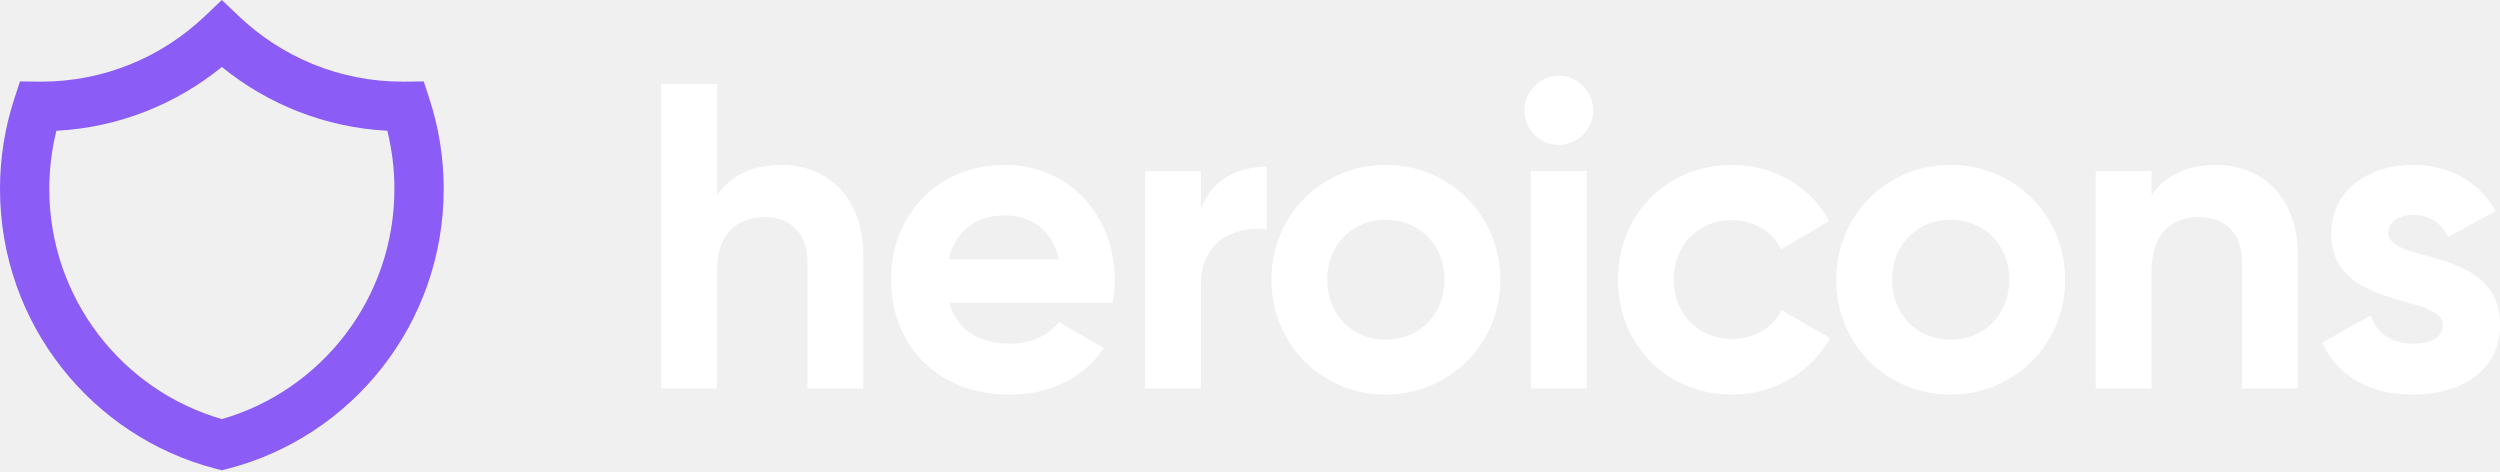
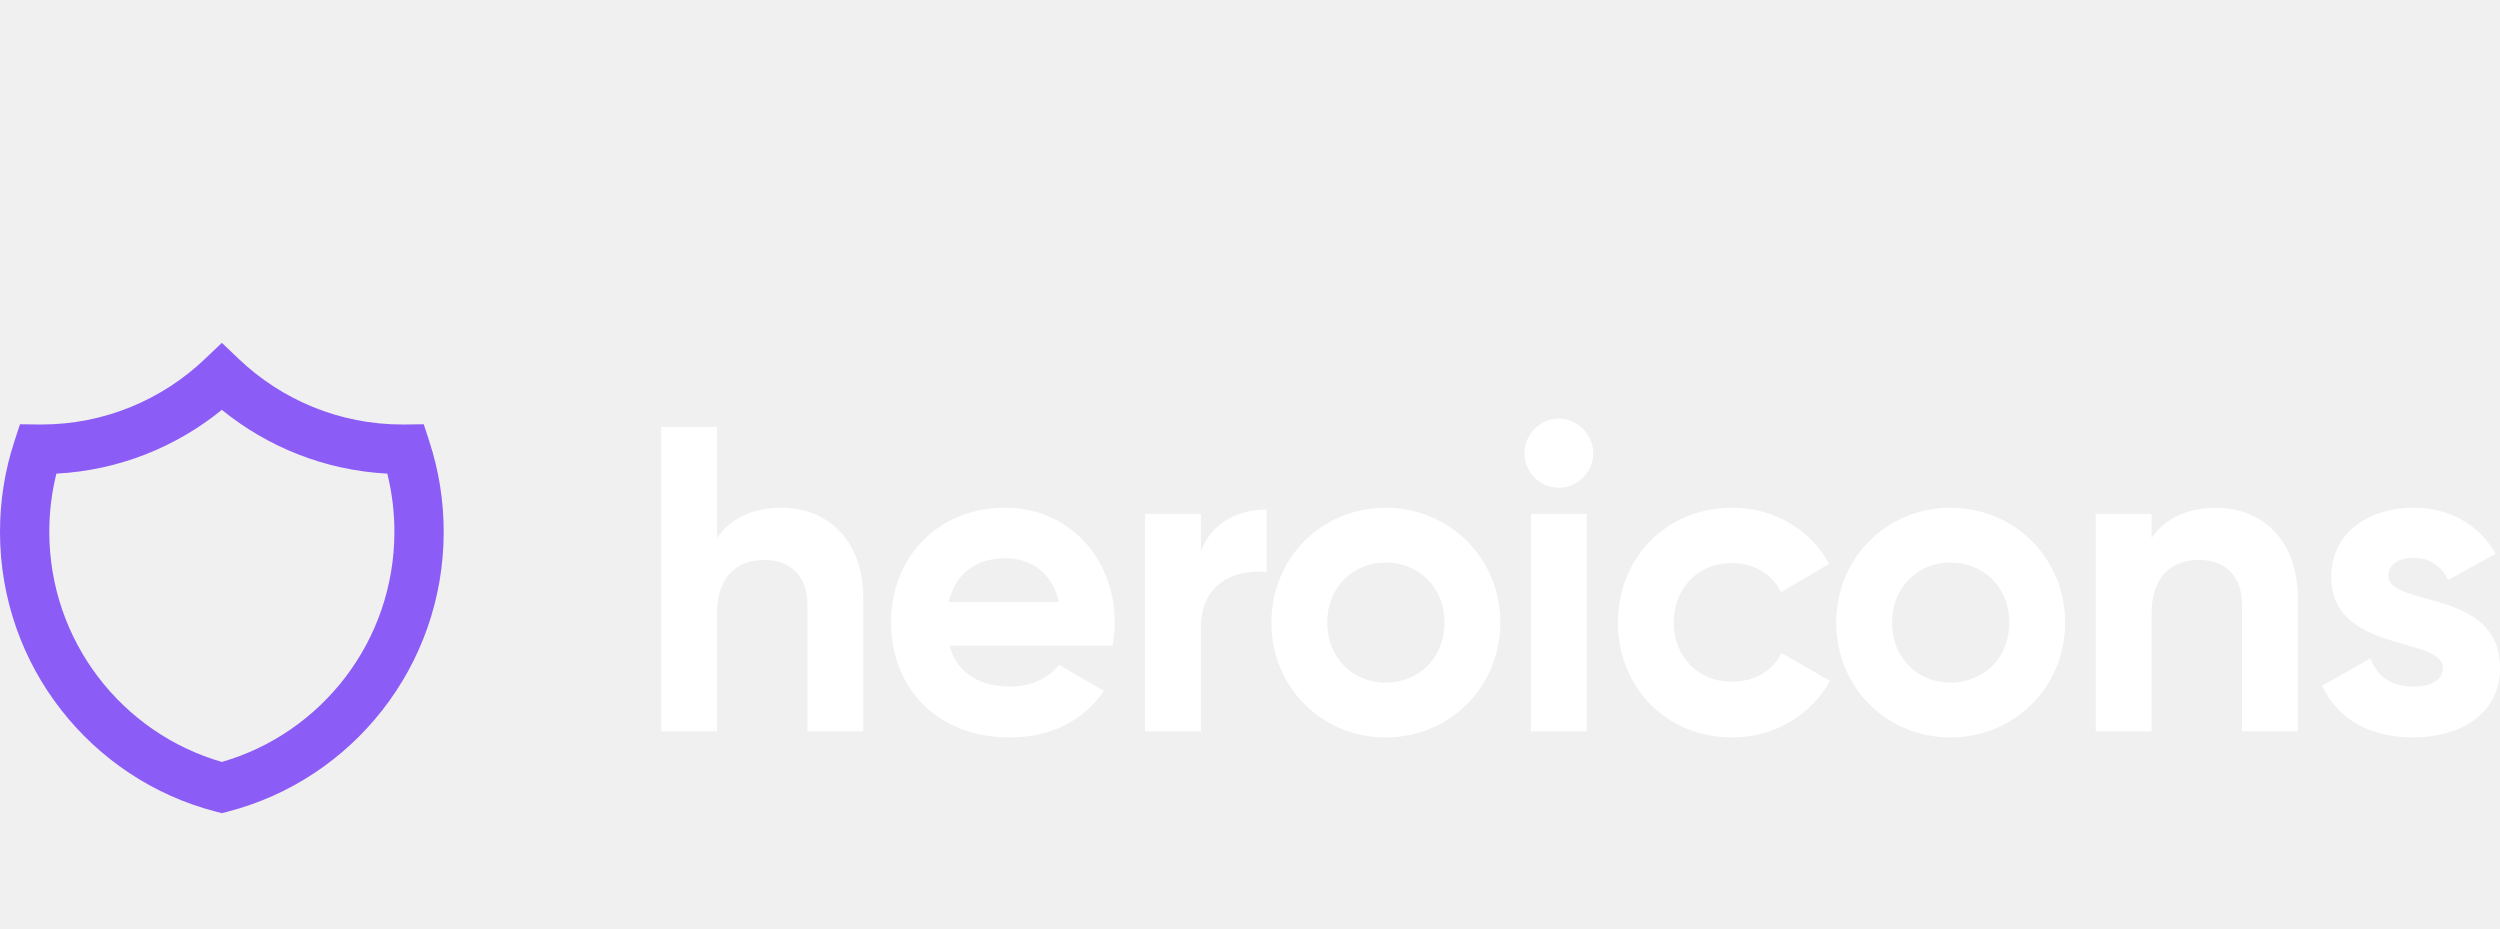
- <svg xmlns="http://www.w3.org/2000/svg" width="350" height="66" viewBox="0 0 350 66" fill="none">
-   <path fill-rule="evenodd" clip-rule="evenodd" d="M31.059 0L33.432 2.257C39.413 7.947 47.481 11.432 56.366 11.432C56.508 11.432 56.649 11.431 56.79 11.429L59.321 11.398L60.111 13.813C61.414 17.794 62.118 22.045 62.118 26.453C62.118 45.302 49.283 61.131 31.919 65.62L31.059 65.843L30.199 65.62C12.834 61.131 0 45.302 0 26.453C0 22.045 0.704 17.794 2.007 13.813L2.797 11.398L5.328 11.429C5.469 11.431 5.61 11.432 5.752 11.432C14.637 11.432 22.705 7.947 28.686 2.257L31.059 0ZM7.893 18.308C7.246 20.913 6.902 23.641 6.902 26.453C6.902 41.749 17.109 54.66 31.059 58.672C45.009 54.66 55.216 41.749 55.216 26.453C55.216 23.641 54.872 20.913 54.224 18.308C45.471 17.847 37.454 14.575 31.059 9.378C24.664 14.575 16.647 17.847 7.893 18.308Z" fill="#8B5CF6" />
-   <path d="M109.407 23.086C105.348 23.086 102.198 24.608 100.38 27.349V11.759H92.565V54.389H100.38V37.946C100.38 32.647 103.228 30.394 107.045 30.394C110.558 30.394 113.042 32.526 113.042 36.667V54.389H120.858V35.692C120.858 27.593 115.829 23.086 109.407 23.086ZM132.923 42.391H155.763C155.945 41.356 156.066 40.321 156.066 39.164C156.066 30.211 149.704 23.086 140.738 23.086C131.226 23.086 124.744 30.09 124.744 39.164C124.744 48.238 131.166 55.241 141.344 55.241C147.16 55.241 151.704 52.866 154.551 48.725L148.25 45.071C146.918 46.837 144.494 48.116 141.465 48.116C137.345 48.116 134.013 46.411 132.923 42.391V42.391ZM132.801 36.301C133.71 32.404 136.558 30.15 140.738 30.15C144.01 30.15 147.281 31.916 148.25 36.301H132.801ZM168.126 29.176V23.939H160.311V54.389H168.126V39.834C168.126 33.439 173.276 31.612 177.335 32.099V23.33C173.518 23.33 169.702 25.035 168.126 29.176ZM193.989 55.241C202.895 55.241 210.044 48.238 210.044 39.164C210.044 30.09 202.895 23.086 193.989 23.086C185.083 23.086 177.995 30.09 177.995 39.164C177.995 48.238 185.083 55.241 193.989 55.241ZM193.989 47.568C189.385 47.568 185.81 44.096 185.81 39.164C185.81 34.231 189.385 30.759 193.989 30.759C198.654 30.759 202.229 34.231 202.229 39.164C202.229 44.096 198.654 47.568 193.989 47.568ZM218.208 20.285C220.873 20.285 223.055 18.092 223.055 15.474C223.055 12.855 220.873 10.602 218.208 10.602C215.603 10.602 213.422 12.855 213.422 15.474C213.435 16.745 213.943 17.962 214.838 18.861C215.733 19.761 216.942 20.272 218.208 20.285V20.285ZM214.33 54.389H222.146V23.939H214.33V54.389ZM242.506 55.241C248.444 55.241 253.593 52.074 256.198 47.324L249.413 43.427C248.201 45.923 245.596 47.446 242.446 47.446C237.781 47.446 234.327 43.975 234.327 39.164C234.327 34.292 237.781 30.82 242.446 30.82C245.536 30.82 248.141 32.404 249.352 34.901L256.077 30.942C253.593 26.253 248.444 23.086 242.506 23.086C233.298 23.086 226.512 30.09 226.512 39.164C226.512 48.238 233.298 55.241 242.506 55.241ZM273.065 55.241C281.97 55.241 289.119 48.238 289.119 39.164C289.119 30.09 281.97 23.086 273.065 23.086C264.159 23.086 257.07 30.09 257.07 39.164C257.07 48.238 264.159 55.241 273.065 55.241ZM273.065 47.568C268.46 47.568 264.886 44.096 264.886 39.164C264.886 34.231 268.46 30.759 273.065 30.759C277.73 30.759 281.304 34.231 281.304 39.164C281.304 44.096 277.73 47.568 273.065 47.568ZM310.248 23.086C306.189 23.086 303.039 24.608 301.221 27.349V23.939H293.406V54.389H301.221V37.946C301.221 32.647 304.068 30.394 307.885 30.394C311.399 30.394 313.883 32.526 313.883 36.667V54.389H321.698V35.692C321.698 27.593 316.67 23.086 310.248 23.086ZM334.369 32.586C334.369 30.942 335.944 30.09 337.883 30.09C340.125 30.09 341.821 31.247 342.73 33.195L349.394 29.541C347.031 25.339 342.79 23.086 337.883 23.086C331.643 23.086 326.372 26.557 326.372 32.769C326.372 43.487 342.003 41.051 342.003 45.497C342.003 47.263 340.306 48.116 337.823 48.116C334.793 48.116 332.733 46.654 331.885 44.157L325.1 47.994C327.281 52.683 331.764 55.241 337.823 55.241C344.305 55.241 350 52.074 350 45.497C350 34.292 334.369 37.093 334.369 32.586V32.586Z" fill="white" />
+ <svg xmlns="http://www.w3.org/2000/svg" width="350" height="130" viewBox="0 0 350 130" fill="none">
+   <path fill-rule="evenodd" clip-rule="evenodd" d="M31.059 48L33.432 50.257C39.413 55.947 47.481 59.432 56.366 59.432C56.508 59.432 56.649 59.431 56.79 59.429L59.321 59.398L60.111 61.813C61.414 65.794 62.118 70.045 62.118 74.453C62.118 93.302 49.283 109.131 31.919 113.62L31.059 113.843L30.199 113.62C12.834 109.131 0 93.302 0 74.453C0 70.045 0.704 65.794 2.007 61.813L2.797 59.398L5.328 59.429C5.469 59.431 5.61 59.432 5.752 59.432C14.637 59.432 22.705 55.947 28.686 50.257L31.059 48ZM7.893 66.308C7.246 68.913 6.902 71.641 6.902 74.453C6.902 89.749 17.109 102.659 31.059 106.671C45.009 102.659 55.216 89.749 55.216 74.453C55.216 71.641 54.872 68.913 54.224 66.308C45.471 65.847 37.454 62.575 31.059 57.378C24.664 62.575 16.647 65.847 7.893 66.308Z" fill="#8B5CF6" />
+   <path d="M109.407 71.086C105.348 71.086 102.198 72.609 100.38 75.349V59.759H92.565V102.389H100.38V85.946C100.38 80.647 103.228 78.394 107.045 78.394C110.558 78.394 113.042 80.525 113.042 84.667V102.389H120.858V83.692C120.858 75.593 115.829 71.086 109.407 71.086ZM132.923 90.391H155.763C155.945 89.356 156.066 88.321 156.066 87.164C156.066 78.211 149.704 71.086 140.738 71.086C131.226 71.086 124.744 78.09 124.744 87.164C124.744 96.238 131.166 103.241 141.344 103.241C147.16 103.241 151.704 100.866 154.551 96.725L148.25 93.071C146.918 94.837 144.494 96.116 141.465 96.116C137.345 96.116 134.013 94.411 132.923 90.391ZM132.801 84.301C133.71 80.404 136.558 78.15 140.738 78.15C144.01 78.15 147.281 79.916 148.25 84.301H132.801ZM168.126 77.176V71.939H160.311V102.389H168.126V87.834C168.126 81.439 173.276 79.612 177.335 80.099V71.33C173.518 71.33 169.702 73.035 168.126 77.176ZM193.989 103.241C202.895 103.241 210.044 96.238 210.044 87.164C210.044 78.09 202.895 71.086 193.989 71.086C185.083 71.086 177.995 78.09 177.995 87.164C177.995 96.238 185.083 103.241 193.989 103.241ZM193.989 95.568C189.385 95.568 185.81 92.097 185.81 87.164C185.81 82.231 189.385 78.759 193.989 78.759C198.654 78.759 202.229 82.231 202.229 87.164C202.229 92.097 198.654 95.568 193.989 95.568ZM218.208 68.285C220.873 68.285 223.055 66.092 223.055 63.474C223.055 60.855 220.873 58.602 218.208 58.602C215.603 58.602 213.422 60.855 213.422 63.474C213.435 64.746 213.943 65.962 214.838 66.861C215.733 67.761 216.942 68.272 218.208 68.285ZM214.33 102.389H222.146V71.939H214.33V102.389ZM242.506 103.241C248.444 103.241 253.593 100.074 256.198 95.324L249.413 91.427C248.201 93.924 245.596 95.446 242.446 95.446C237.781 95.446 234.327 91.975 234.327 87.164C234.327 82.292 237.781 78.82 242.446 78.82C245.536 78.82 248.141 80.404 249.352 82.901L256.077 78.942C253.593 74.253 248.444 71.086 242.506 71.086C233.298 71.086 226.512 78.09 226.512 87.164C226.512 96.238 233.298 103.241 242.506 103.241ZM273.065 103.241C281.97 103.241 289.119 96.238 289.119 87.164C289.119 78.09 281.97 71.086 273.065 71.086C264.159 71.086 257.07 78.09 257.07 87.164C257.07 96.238 264.159 103.241 273.065 103.241ZM273.065 95.568C268.46 95.568 264.886 92.097 264.886 87.164C264.886 82.231 268.46 78.759 273.065 78.759C277.73 78.759 281.304 82.231 281.304 87.164C281.304 92.097 277.73 95.568 273.065 95.568ZM310.248 71.086C306.189 71.086 303.039 72.609 301.221 75.349V71.939H293.406V102.389H301.221V85.946C301.221 80.647 304.068 78.394 307.885 78.394C311.399 78.394 313.883 80.525 313.883 84.667V102.389H321.698V83.692C321.698 75.593 316.67 71.086 310.248 71.086ZM334.369 80.586C334.369 78.942 335.944 78.09 337.883 78.09C340.125 78.09 341.821 79.247 342.73 81.195L349.394 77.541C347.031 73.339 342.79 71.086 337.883 71.086C331.643 71.086 326.372 74.557 326.372 80.769C326.372 91.487 342.003 89.052 342.003 93.497C342.003 95.263 340.306 96.116 337.823 96.116C334.793 96.116 332.733 94.654 331.885 92.157L325.1 95.994C327.281 100.683 331.764 103.241 337.823 103.241C344.305 103.241 350 100.074 350 93.497C350 82.292 334.369 85.093 334.369 80.586Z" fill="white" />
</svg>
